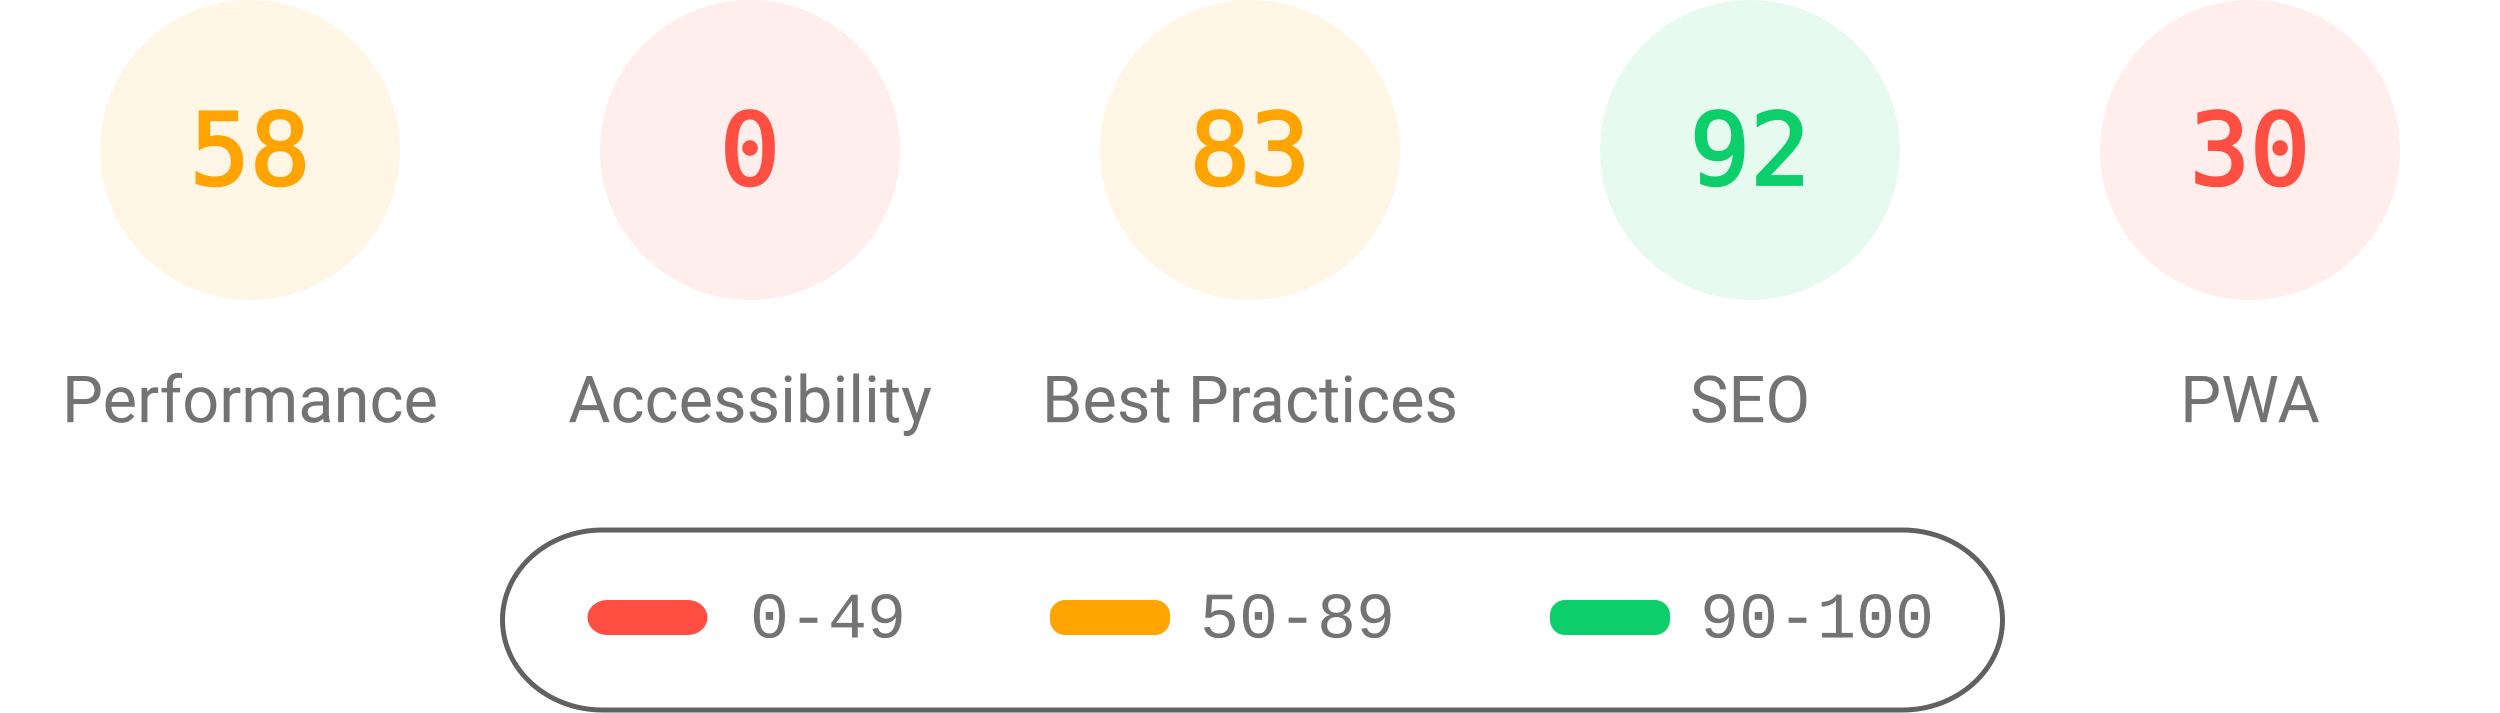
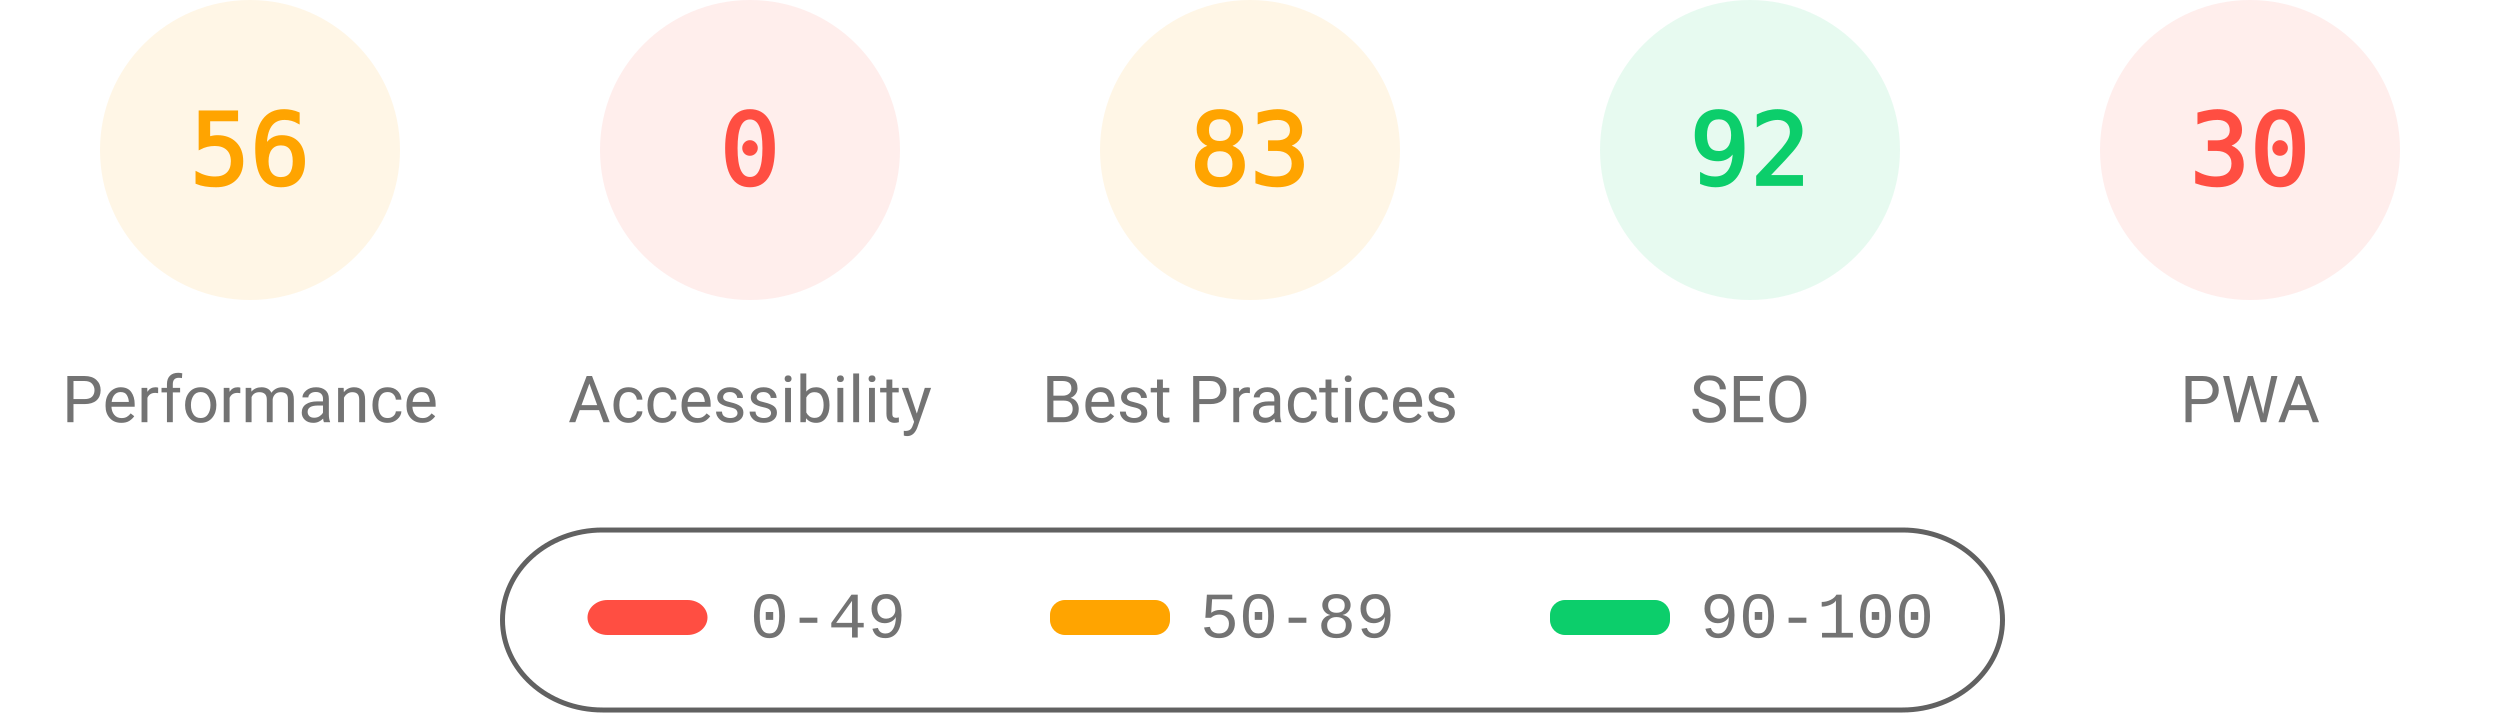
<svg xmlns="http://www.w3.org/2000/svg" fill="none" width="1000" height="285">
  <style>.gauge-base{opacity:.1}.gauge-arc{fill:none;animation-delay:250ms;stroke-linecap:round;transform:rotate(-90deg);transform-origin:100px 60px;animation:load-gauge 1s ease forwards}.guage-text{font-size:40px;font-family:monospace;text-align:center}.guage-red{color:#ff4e42;fill:#ff4e42;stroke:#ff4e42}.guage-orange{color:#ffa400;fill:#ffa400;stroke:#ffa400}.guage-green{color:#0cce6b;fill:#0cce6b;stroke:#0cce6b}.guage-undefined{color:#5c5c5c;fill:#5c5c5c;stroke:#5c5c5c}.guage-title{color:#737373;fill:#737373;stroke:none;font-size:26px;line-height:26px;font-family:Roboto,Halvetica,Arial,sans-serif}@keyframes load-gauge{from{stroke-dasharray:0 352.858}}</style>
  <svg class="guage-div guage-perf guage-orange" viewBox="0 0 200 200" width="200" height="200">
    <circle class="gauge-base" r="56" cx="100" cy="60" stroke-width="8" />
-     <circle class="gauge-arc guage-arc-1" r="56" cx="100" cy="60" stroke-width="8" style="stroke-dasharray:204.078,351.858" />
-     <text class="guage-text" x="100" y="60" alignment-baseline="central" dominant-baseline="central" text-anchor="middle">58</text>
+     <circle class="gauge-arc guage-arc-1" r="56" cx="100" cy="60" stroke-width="8" style="stroke-dasharray:197.04,351.858" />
+     <text class="guage-text" x="100" y="60" alignment-baseline="central" dominant-baseline="central" text-anchor="middle">56</text>
    <text class="guage-title" x="100" y="160" alignment-baseline="central" dominant-baseline="central" text-anchor="middle">Performance</text>
  </svg>
  <svg class="guage-div guage-acc guage-red" viewBox="0 0 200 200" width="200" height="200" x="200">
    <circle class="gauge-base" r="56" cx="100" cy="60" stroke-width="8" />
    <circle class="gauge-arc guage-arc-2" r="56" cx="100" cy="60" stroke-width="8" style="stroke-dasharray:0,351.858" />
    <text class="guage-text" x="100" y="60" alignment-baseline="central" dominant-baseline="central" text-anchor="middle">0</text>
    <text class="guage-title" x="100" y="160" alignment-baseline="central" dominant-baseline="central" text-anchor="middle">Accessibility</text>
  </svg>
  <svg class="guage-div guage-best guage-orange" viewBox="0 0 200 200" width="200" height="200" x="400">
    <circle class="gauge-base" r="56" cx="100" cy="60" stroke-width="8" />
    <circle class="gauge-arc guage-arc-3" r="56" cx="100" cy="60" stroke-width="8" style="stroke-dasharray:292.042,351.858" />
    <text class="guage-text" x="100" y="60" alignment-baseline="central" dominant-baseline="central" text-anchor="middle">83</text>
    <text class="guage-title" x="100" y="160" alignment-baseline="central" dominant-baseline="central" text-anchor="middle">Best Practices</text>
  </svg>
  <svg class="guage-div guage-seo guage-green" viewBox="0 0 200 200" width="200" height="200" x="600">
    <circle class="gauge-base" r="56" cx="100" cy="60" stroke-width="8" />
    <circle class="gauge-arc guage-arc-4" r="56" cx="100" cy="60" stroke-width="8" style="stroke-dasharray:323.709,351.858" />
    <text class="guage-text" x="100" y="60" alignment-baseline="central" dominant-baseline="central" text-anchor="middle">92</text>
    <text class="guage-title" x="100" y="160" alignment-baseline="central" dominant-baseline="central" text-anchor="middle">SEO</text>
  </svg>
  <svg class="guage-div guage-pwa guage-red" viewBox="0 0 200 200" width="200" height="200" x="800">
    <circle class="gauge-base" r="56" cx="100" cy="60" stroke-width="8" />
    <circle class="gauge-arc guage-arc-4" r="56" cx="100" cy="60" stroke-width="8" style="stroke-dasharray:105.557,351.858" />
    <text class="guage-text" x="100" y="60" alignment-baseline="central" dominant-baseline="central" text-anchor="middle">30</text>
    <text class="guage-title" x="100" y="160" alignment-baseline="central" dominant-baseline="central" text-anchor="middle">PWA</text>
  </svg>
  <svg width="604" height="76" x="200" y="210">
    <path fill="none" id="canvas_background" d="M-1-1h604v80H-1z" />
    <rect fill-opacity="0" stroke="#616161" stroke-width="2" rx="40" id="svg_2" height="72" width="600" y="2" x="1" fill="#000" />
    <rect stroke="#000" rx="8" id="svg_3" height="14" width="48" y="30" x="35" stroke-opacity="null" stroke-width="0" fill="#ff4e42" />
    <rect stroke="#000" rx="6" id="svg_4" height="14" width="48" y="30" x="220" stroke-opacity="null" stroke-width="0" fill="#ffa400" />
    <rect stroke="#000" rx="6" id="svg_5" height="14" width="48" y="30" x="420" stroke-opacity="null" stroke-width="0" fill="#0cce6b" />
    <text xml:space="preserve" text-anchor="start" font-family="'Courier New', Courier, monospace" font-size="26" id="svg_6" y="45" x="100" stroke-opacity="null" stroke-width="0" stroke="#000" fill="#737373">0-49</text>
    <text xml:space="preserve" text-anchor="start" font-family="'Courier New', Courier, monospace" font-size="26" id="svg_7" y="45" x="280" stroke-opacity="null" stroke-width="0" stroke="#000" fill="#737373">50-89</text>
    <text xml:space="preserve" text-anchor="start" font-family="'Courier New', Courier, monospace" font-size="26" id="svg_8" y="45" x="480" stroke-opacity="null" stroke-width="0" stroke="#000" fill="#737373">90-100</text>
  </svg>
</svg>
